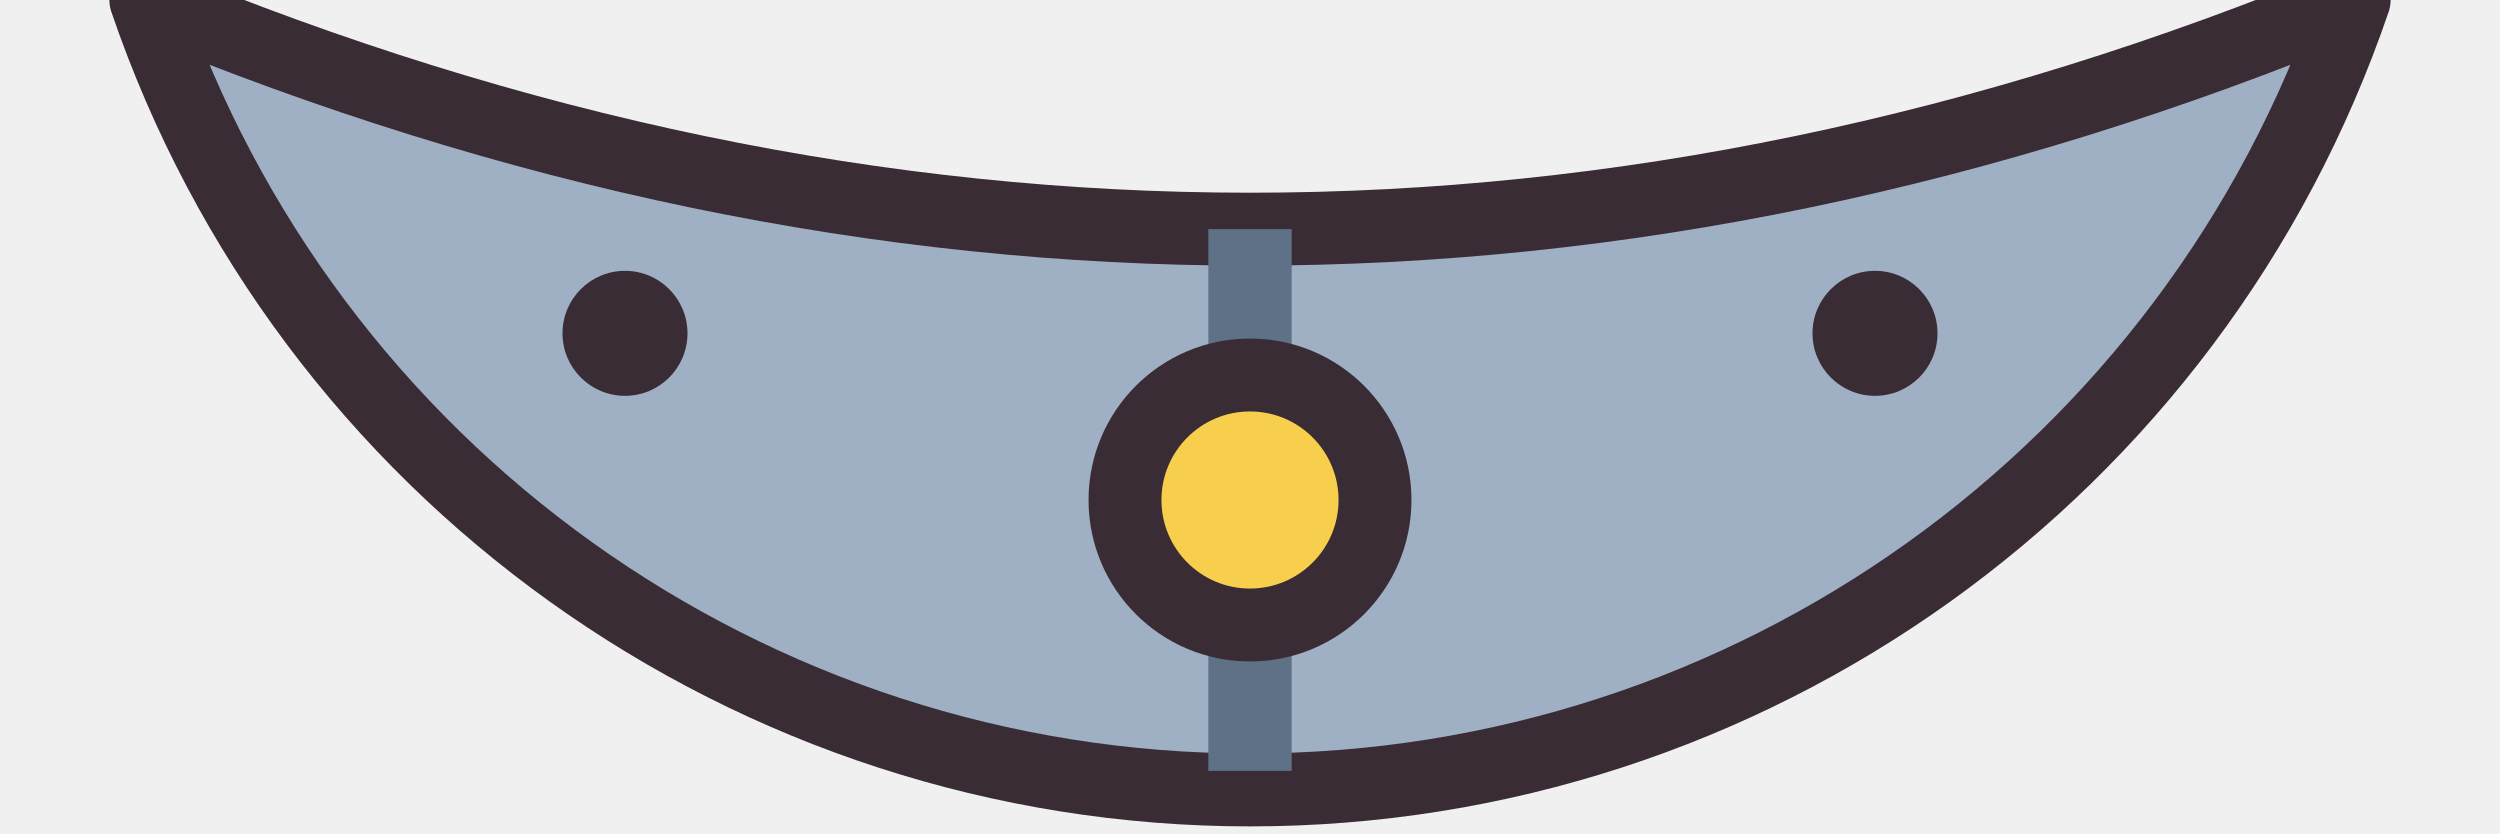
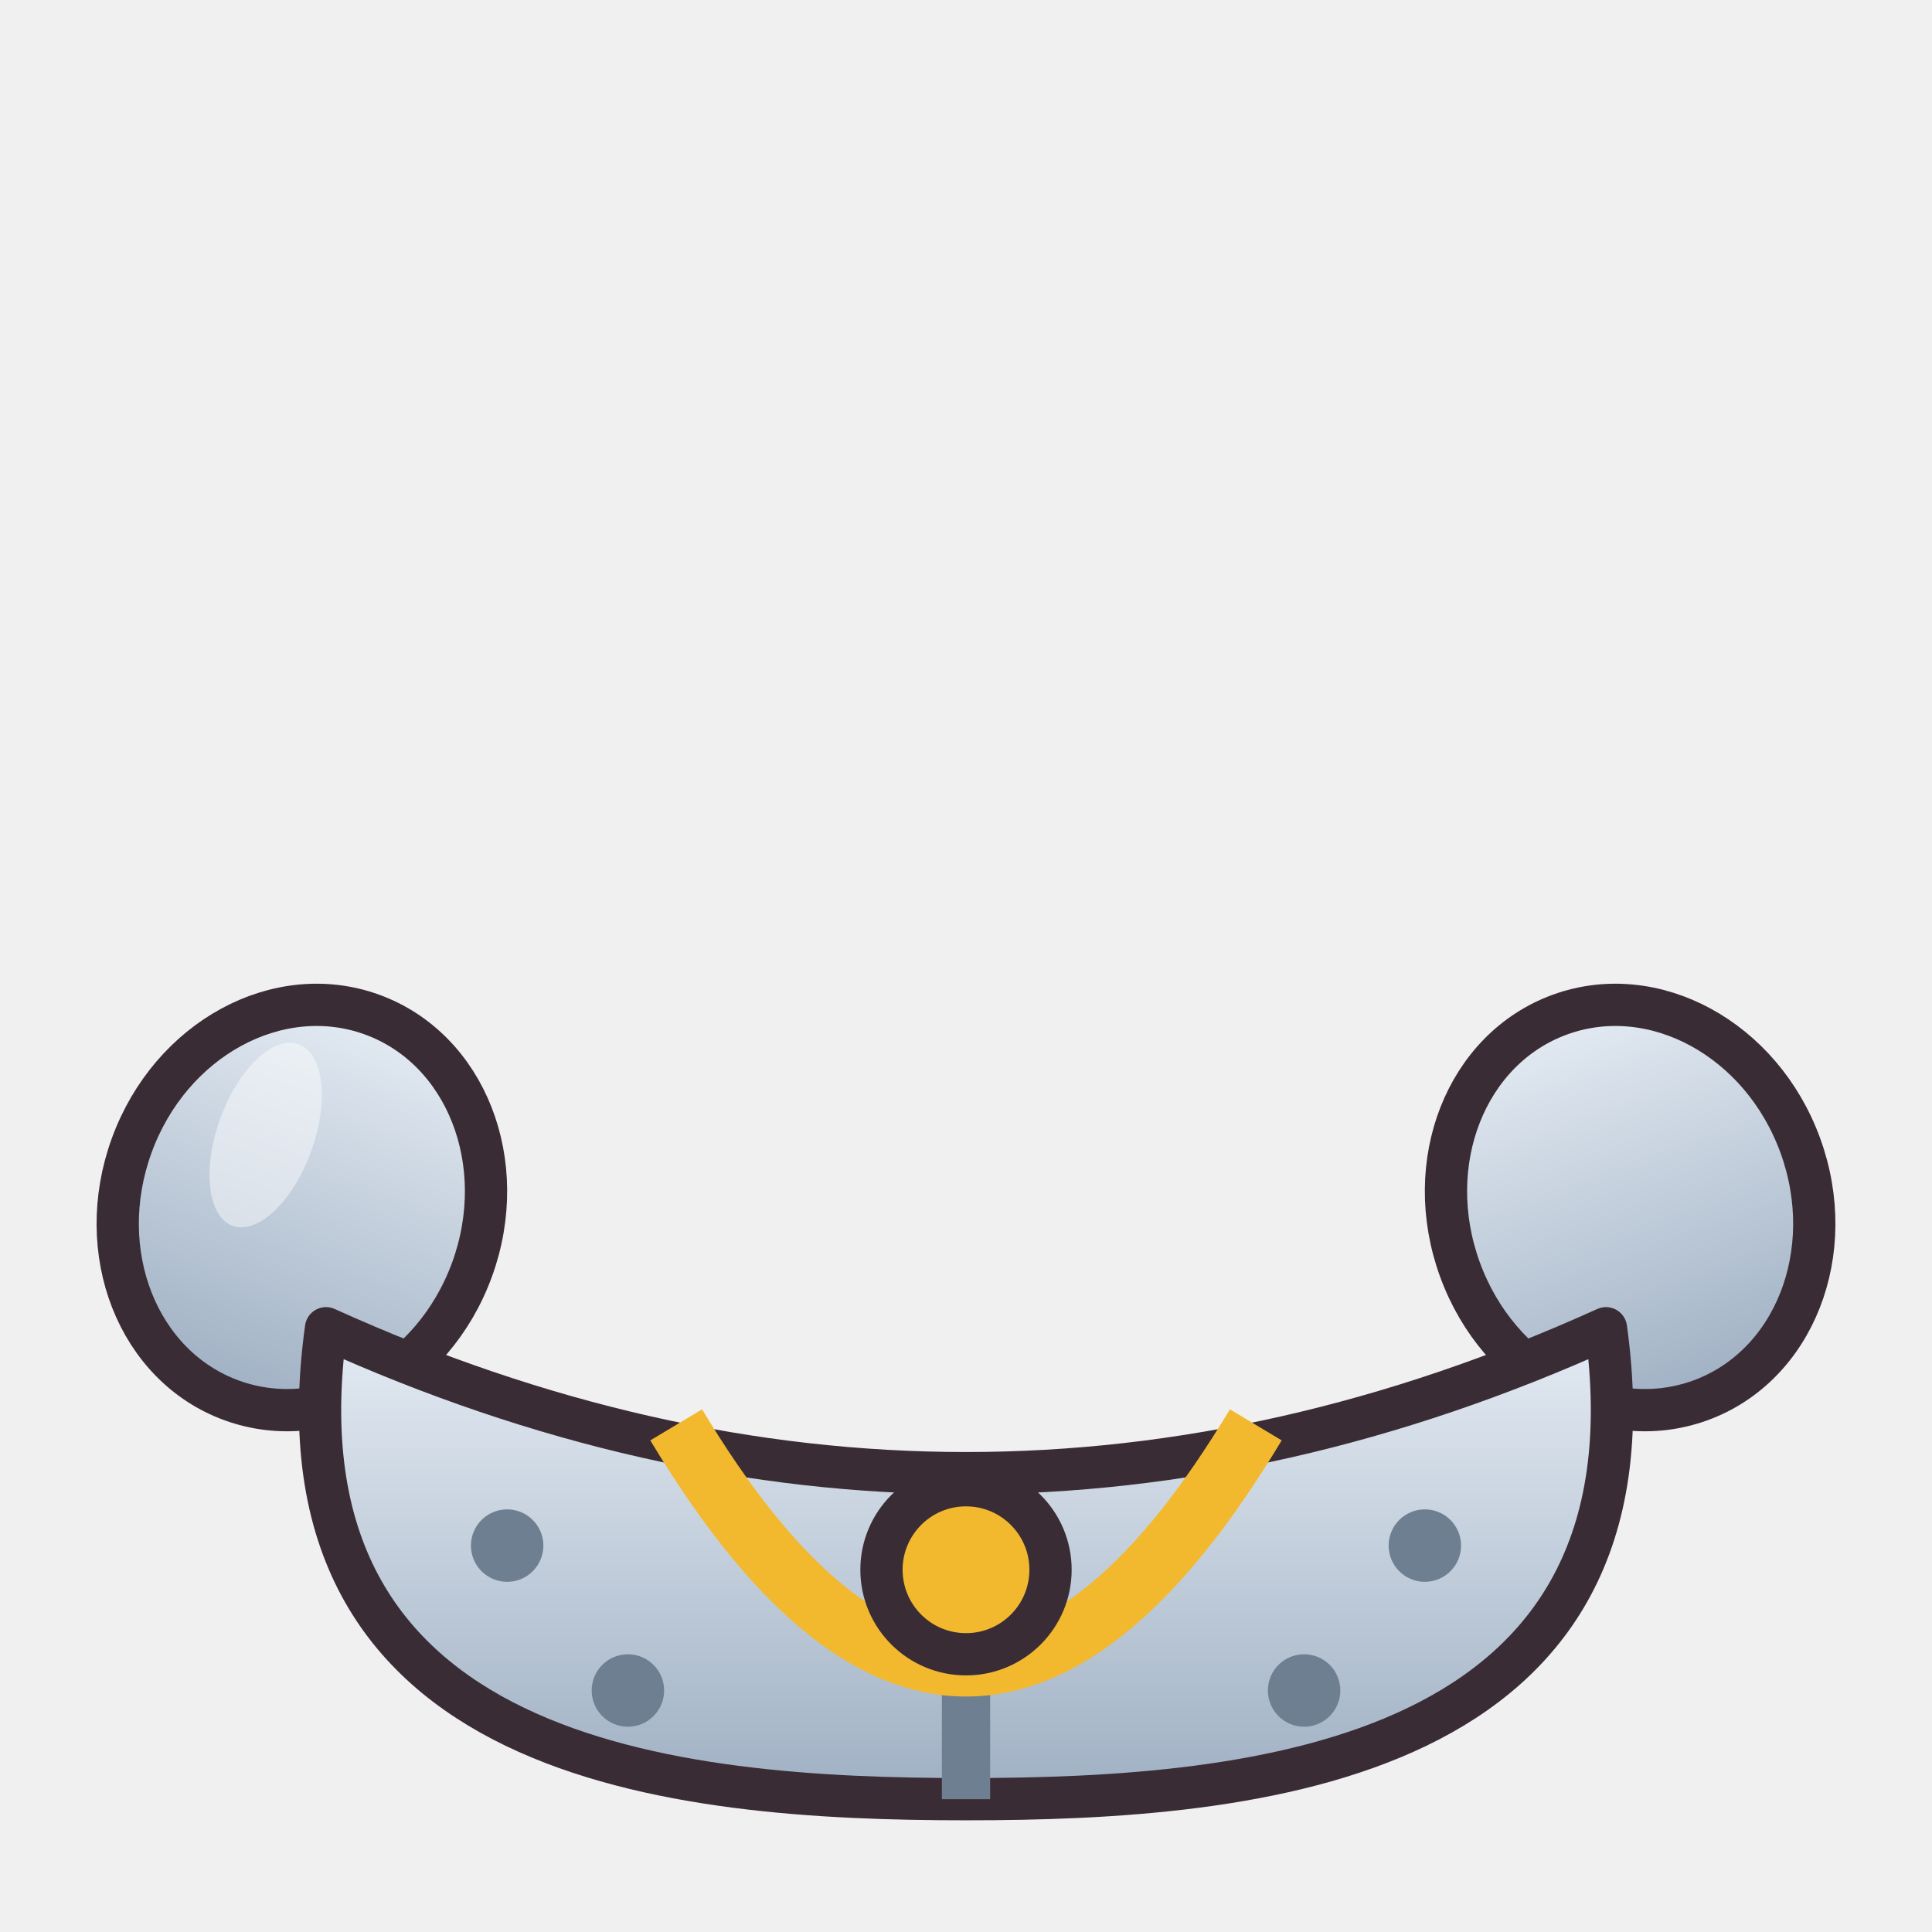
- <svg xmlns="http://www.w3.org/2000/svg" viewBox="0 0 120 40" width="120" height="40">
-   <path d="M7 0A56 56 0 0 0 113 0Q60 22 7 0Z" fill="#9fb0c4" stroke="#3a2c35" stroke-width="3.5" stroke-linejoin="round" stroke-linecap="round" />
-   <path d="M60 11v26" stroke="#5f7186" stroke-width="4" />
-   <circle cx="30" cy="16" r="3" fill="#3a2c35" />
-   <circle cx="90" cy="16" r="3" fill="#3a2c35" />
-   <circle cx="60" cy="24" r="6" fill="#f7cf4c" stroke="#3a2c35" stroke-width="3.5" stroke-linejoin="round" stroke-linecap="round" />
+ <svg xmlns="http://www.w3.org/2000/svg" viewBox="0 0 160 160" width="160" height="160">
+   <defs>
+     <linearGradient id="g" x1="0" y1="0" x2="0" y2="1">
+       <stop offset="0" stop-color="#e4ebf3" />
+       <stop offset="1" stop-color="#9fb0c3" />
+     </linearGradient>
+   </defs>
+   <ellipse cx="25" cy="100" rx="15" ry="17" transform="rotate(20 25 100)" fill="url(#g)" stroke="#3a2c35" stroke-width="3.5" stroke-linejoin="round" stroke-linecap="round" />
+   <ellipse cx="135" cy="100" rx="15" ry="17" transform="rotate(-20 135 100)" fill="url(#g)" stroke="#3a2c35" stroke-width="3.5" stroke-linejoin="round" stroke-linecap="round" />
+   <path d="M27 110Q80 134 133 110C138 146 104 149 80 149S22 146 27 110z" fill="url(#g)" stroke="#3a2c35" stroke-width="3.5" stroke-linejoin="round" stroke-linecap="round" />
+   <path d="M80 122v27" stroke="#6f7f92" stroke-width="4" />
+   <path d="M56 118q24 40 48 0" fill="none" stroke="#f2b92f" stroke-width="5" />
+   <circle cx="80" cy="130" r="7" fill="#f2b92f" stroke="#3a2c35" stroke-width="3.5" stroke-linejoin="round" stroke-linecap="round" />
+   <circle cx="42" cy="128" r="3" fill="#6f7f92" />
+   <circle cx="118" cy="128" r="3" fill="#6f7f92" />
+   <circle cx="52" cy="140" r="3" fill="#6f7f92" />
+   <circle cx="108" cy="140" r="3" fill="#6f7f92" />
+   <ellipse cx="22" cy="94" rx="4" ry="8" transform="rotate(20 22 94)" fill="#fff" opacity=".45" />
</svg>
